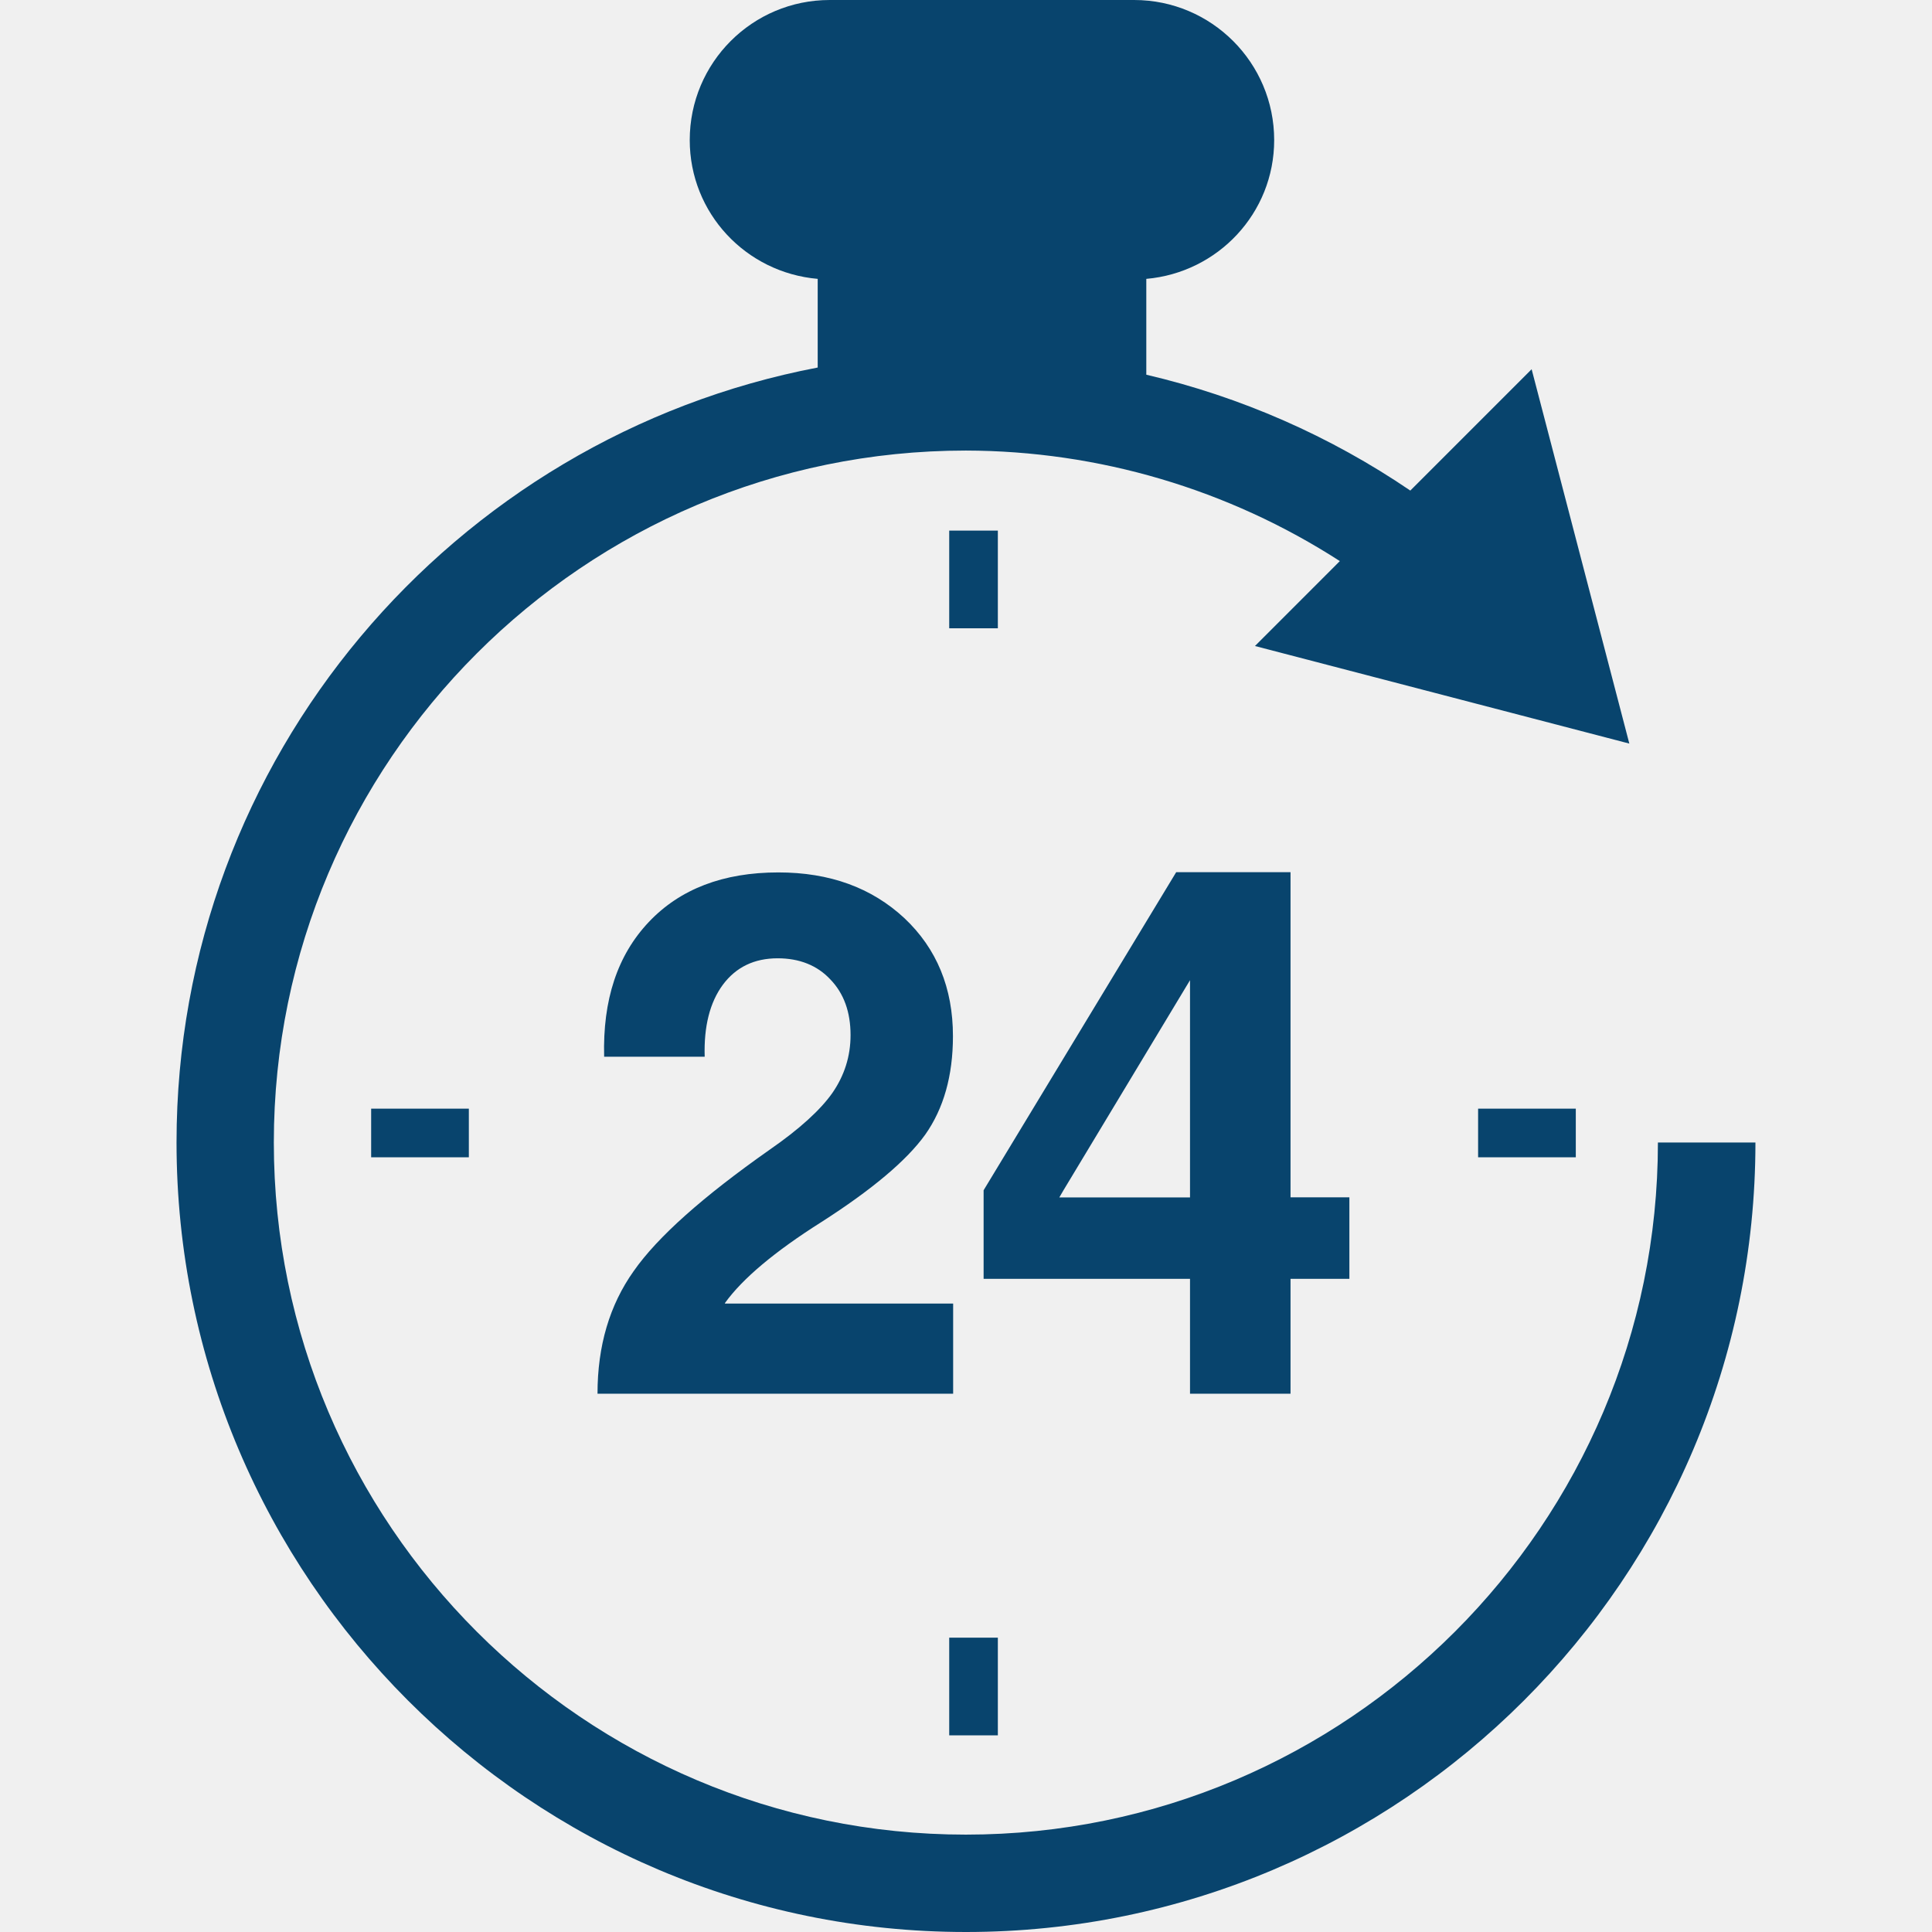
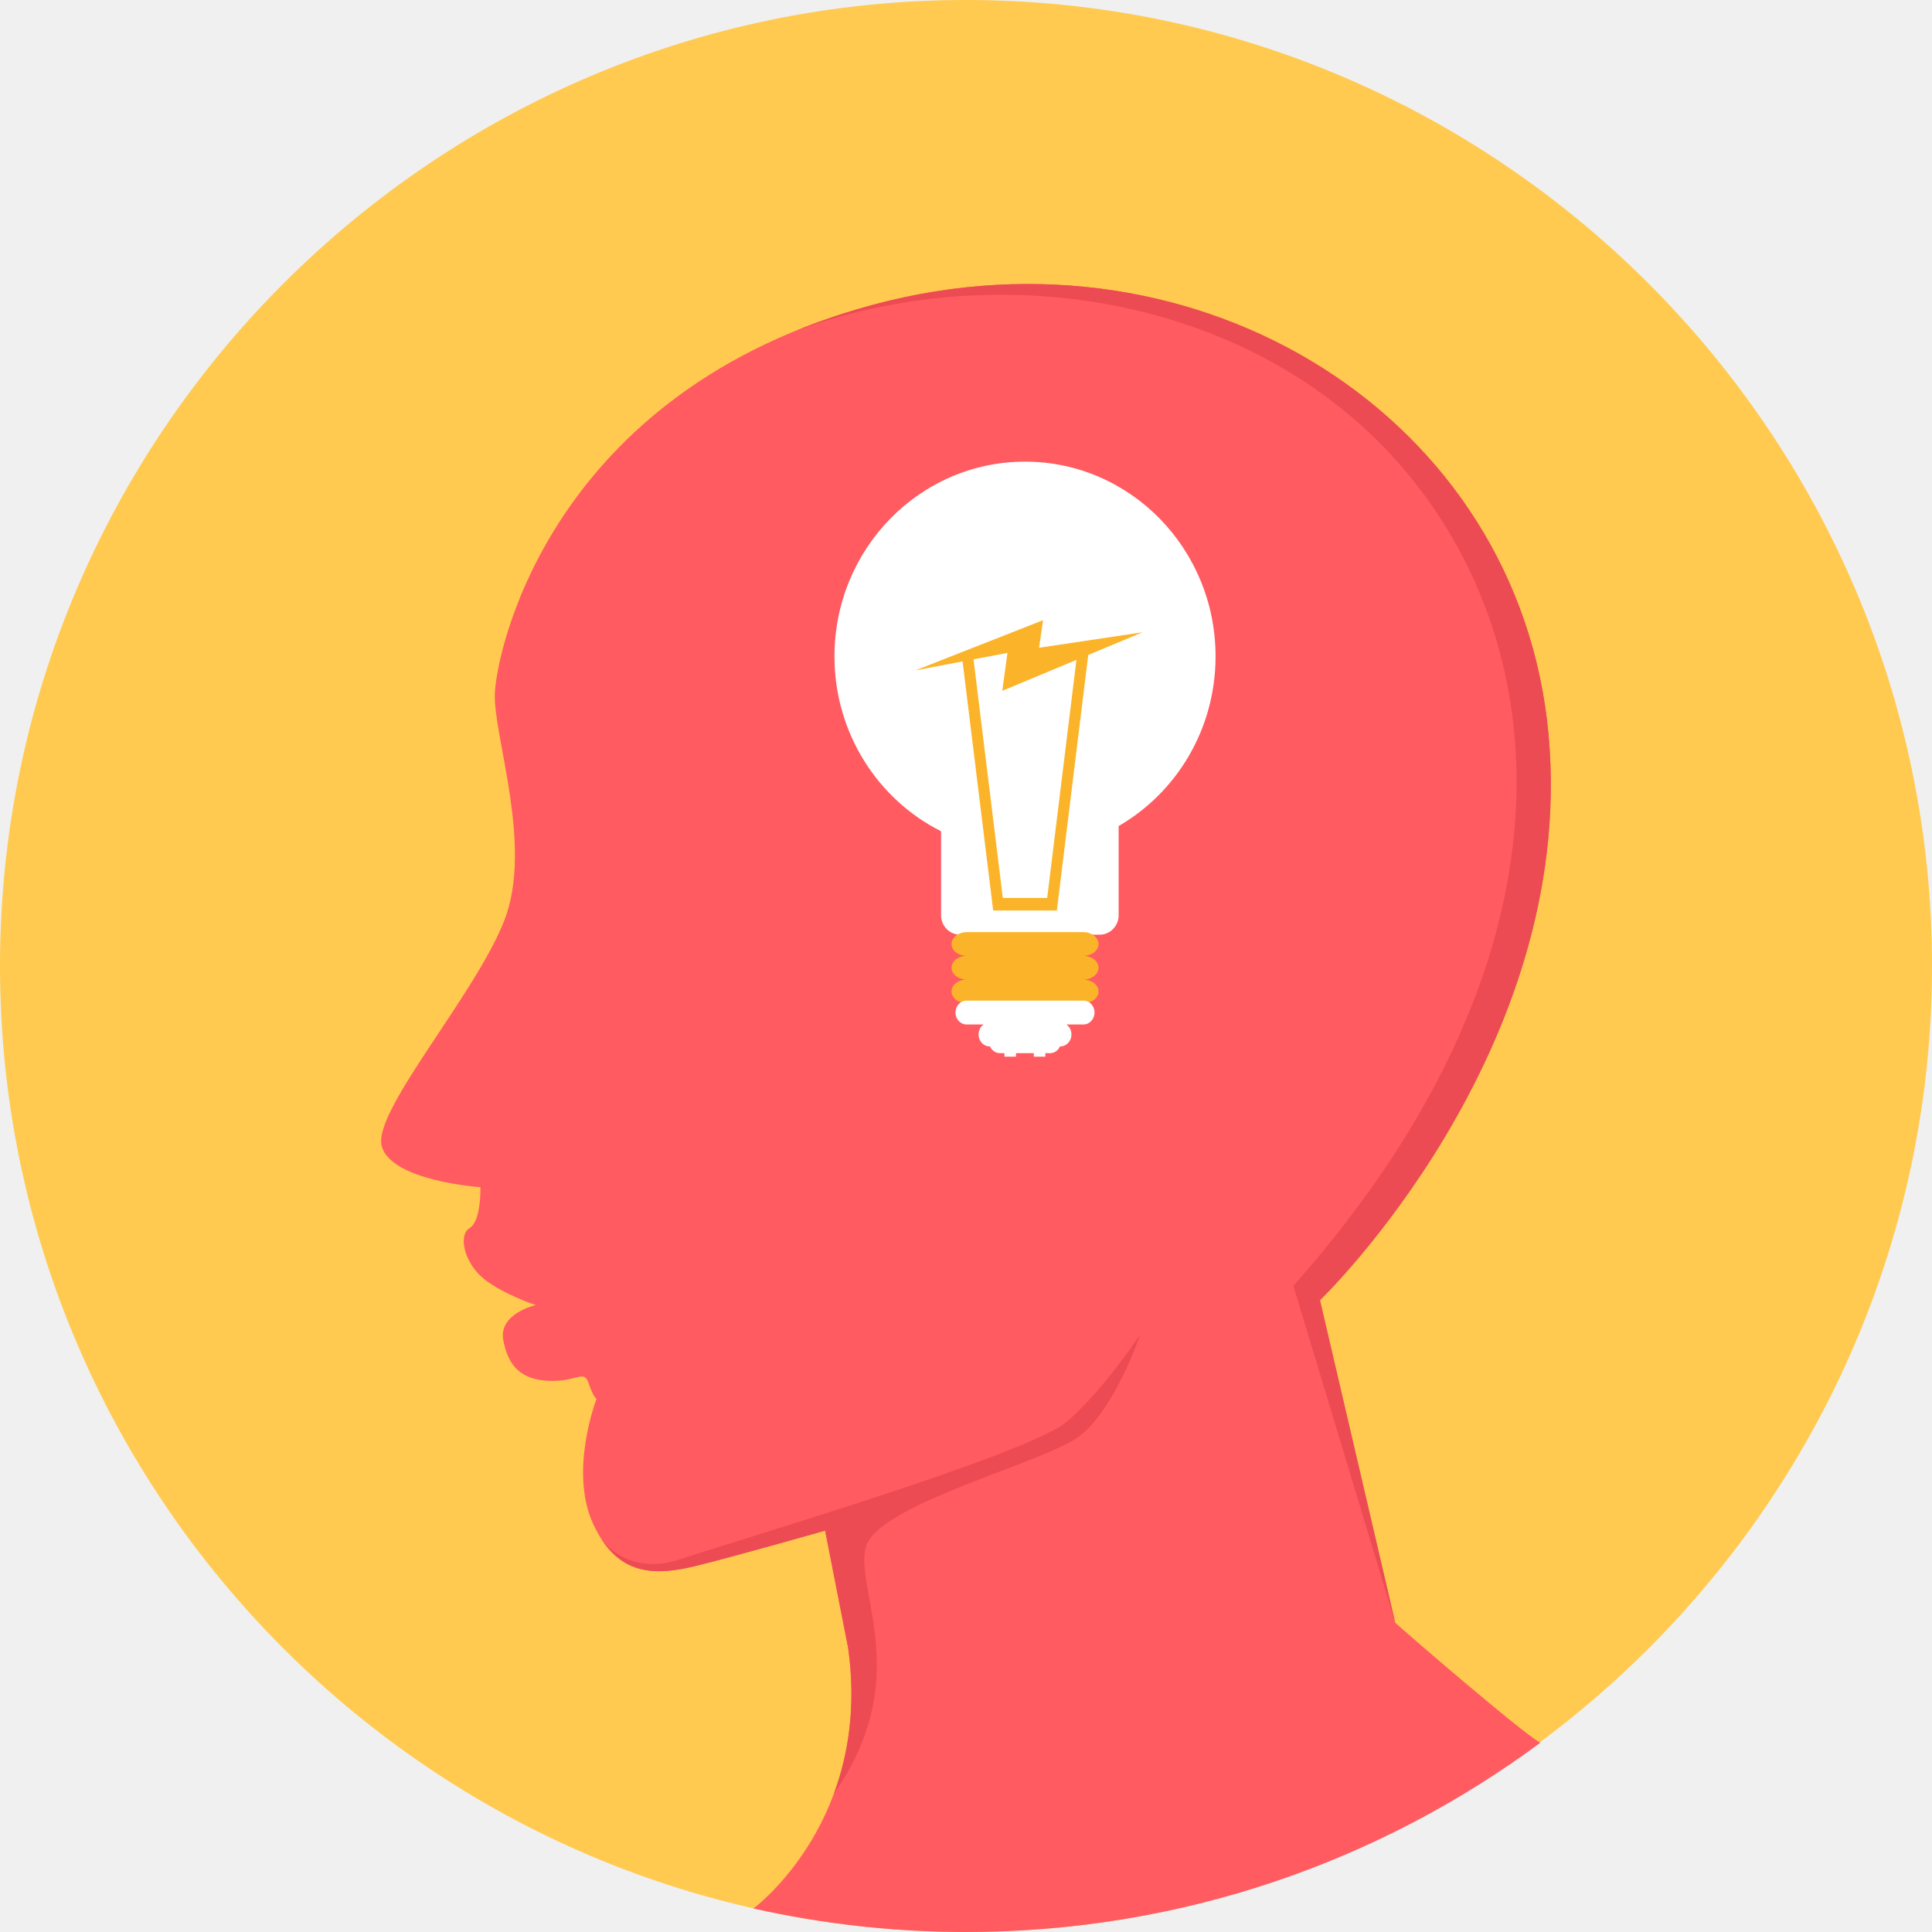
- <svg xmlns="http://www.w3.org/2000/svg" width="512" height="512" viewBox="0 0 67.853 67.853">
-   <path d="M61.652 40.124c0 15.292-12.44 27.729-27.726 27.729-15.29 0-27.726-12.437-27.726-27.729 0-13.505 9.71-24.769 22.518-27.216V9.794c-2.519-.219-4.494-2.305-4.494-4.875C24.224 2.2 26.424 0 29.141 0h10.691a4.92 4.92 0 0 1 4.918 4.919c0 2.569-1.978 4.655-4.491 4.875v3.366a27.693 27.693 0 0 1 9.272 4.069l4.261-4.261 3.431 13.147-13.148-3.427 2.981-2.982a24.313 24.313 0 0 0-13.134-3.882c-13.4 0-24.305 10.901-24.305 24.301 0 13.403 10.905 24.308 24.305 24.308 13.397 0 24.305-10.904 24.305-24.308h3.425v-.001zm-34.626.258c-2.333 1.64-3.932 3.059-4.77 4.259-.848 1.193-1.271 2.628-1.271 4.302v.005h12.49v-3.166h-8.019l.011-.027c.608-.844 1.731-1.793 3.381-2.836 1.781-1.14 2.996-2.164 3.648-3.072.646-.917.972-2.068.972-3.456 0-1.693-.57-3.075-1.703-4.143-1.154-1.073-2.625-1.608-4.429-1.608-1.935 0-3.455.582-4.553 1.745-1.101 1.166-1.618 2.736-1.565 4.728h3.531c-.032-1.07.183-1.91.639-2.529.462-.619 1.104-.928 1.924-.928.764 0 1.393.249 1.854.746.472.491.706 1.141.706 1.952 0 .748-.218 1.421-.637 2.029-.422.6-1.157 1.271-2.209 1.999zm14.768 8.567v-4.035h-7.249v-3.112l6.764-11.171h4.015v11.42h2.067v2.862h-2.067v4.035h-3.53zm0-6.895v-7.629l-4.444 7.378-.146.251h4.59zm-6.749-23.419h-1.708v3.431h1.708v-3.431zm0 38.88h-1.708v3.431h1.708v-3.431zm20.298-16.87v-1.709h-3.431v1.709h3.431zm-38.877 0v-1.709h-3.431v1.709h3.431z" fill="#08446d" />
+ <svg xmlns="http://www.w3.org/2000/svg" viewBox="0 0 512 512">
+   <path d="M255.999 512C397 512 512 397 512 255.999 512 115 397 0 255.999 0 115 0 0 115 0 255.999 0 397 115 512 255.999 512z" fill="#ffca4f" />
+   <path d="M369.746 430.029l-19.941-85.459s68.235-65.651 60.584-149.807c-7.651-84.154-92.451-137.072-178.519-114.129-86.072 22.941-100.329 91.895-100.732 103.206-.406 11.313 10.2 40.24 2.544 60.007-7.651 19.766-35.061 50.687-32.512 59.93 2.553 9.24 26.141 10.837 26.141 10.837s.276 8.941-2.857 10.839c-3.137 1.896-1.369 9.329 3.792 13.461 5.157 4.136 13.736 6.941 13.736 6.941s-9.886 2.231-8.608 9.245c1.279 7.016 4.782 10.524 12.116 10.837 7.331.32 9.247-3.177 10.517.648 1.274 3.821 2.077 4.138 2.077 4.138s-7.327 18.968-.948 32.993c6.381 14.027 16.256 14.038 27.735 11.163 11.481-2.875 33.794-9.249 33.794-9.249l6.107 31.108c6.385 45.274-24.443 68.548-25.095 69.033A256.917 256.917 0 0 0 255.999 512c57.013 0 109.664-18.644 152.211-50.16-4.105-1.976-36.999-30.347-38.461-31.809h-.003z" fill="#ff5b61" />
+   <path d="M159.24 407.647c6.35 10.063 15.348 9.805 25.631 7.23 11.481-2.875 33.794-9.249 33.794-9.249l6.107 31.108c2.178 15.449.022 28.334-3.788 38.629l.007-.007c21.312-30.409 5.594-53.65 8.398-65.19 2.807-11.54 47.406-22.456 56.763-29.631 9.357-7.175 16.06-26.976 16.06-26.976s-9.357 14.347-19.336 23.08c-9.979 8.731-87.483 31.496-102.298 36.486-14.067 4.738-20.705-4.534-21.338-5.48zm51.465-319.919c53.604-19.641 117.094-9.046 155.606 30.339 45.889 46.934 56.583 132.334-23.554 222.699l26.989 89.265-19.941-85.459s68.235-65.651 60.584-149.807c-7.651-84.154-92.451-137.072-178.519-114.129-7.607 2.028-14.642 4.421-21.166 7.095v-.003z" fill="#ec4b53" />
+   <path d="M271.638 122.34c27.889 0 50.5 23.107 50.5 51.609 0 19.288-10.352 36.102-25.686 44.959v23.66c0 2.822-2.256 5.128-5.018 5.128h-37.017c-2.769 0-5.018-2.304-5.018-5.128V220.29c-16.737-8.405-28.255-25.997-28.255-46.341 0-28.502 22.611-51.609 50.5-51.609h-.006z" fill="#fff" />
+   <g fill="#fbb429">
+     <path d="M256.202 247.021h30.872c2.225 0 4.044 1.415 4.044 3.146 0 1.731-1.819 3.144-4.044 3.144 2.225 0 4.044 1.418 4.044 3.146 0 1.729-1.819 3.146-4.044 3.146 2.225 0 4.044 1.413 4.044 3.144v.002c0 1.731-1.819 3.144-4.044 3.144h-30.872c-2.222 0-4.041-1.413-4.041-3.144v-.002c0-1.731 1.819-3.144 4.041-3.144-2.222 0-4.041-1.418-4.041-3.146 0-1.731 1.819-3.146 4.041-3.146-2.222 0-4.041-1.415-4.041-3.144-.001-1.731 1.818-3.146 4.041-3.146zm1.539-74.356l8.021 65.305h11.75l8.023-65.305 2.917.456-8.198 66.743-.179 1.438H263.2l-.176-1.438-8.198-66.743 2.917-.456h-.002z" />
+     <path d="M276.427 164.353l-1.067 7.307 27.43-4.099-37.18 15.518 1.369-10.05-24.39 4.626 33.84-13.302h-.002z" />
+   </g>
+   <path d="M269.25 279.103v.926h-3.058v-.926h-1.175c-1.166 0-2.183-.736-2.657-1.795h-.093c-1.623 0-2.941-1.422-2.941-3.164 0-1.111.534-2.086 1.341-2.648h-4.516c-1.623 0-2.941-1.42-2.941-3.164 0-1.74 1.318-3.16 2.941-3.16h30.971c1.623 0 2.941 1.42 2.941 3.16 0 1.746-1.319 3.164-2.941 3.164h-4.518c.807.56 1.343 1.537 1.343 2.648 0 1.742-1.321 3.164-2.937 3.164h-.093c-.478 1.061-1.49 1.795-2.659 1.795h-1.233v.926h-3.056v-.926h-4.725.006z" fill="#fff" />
</svg>
